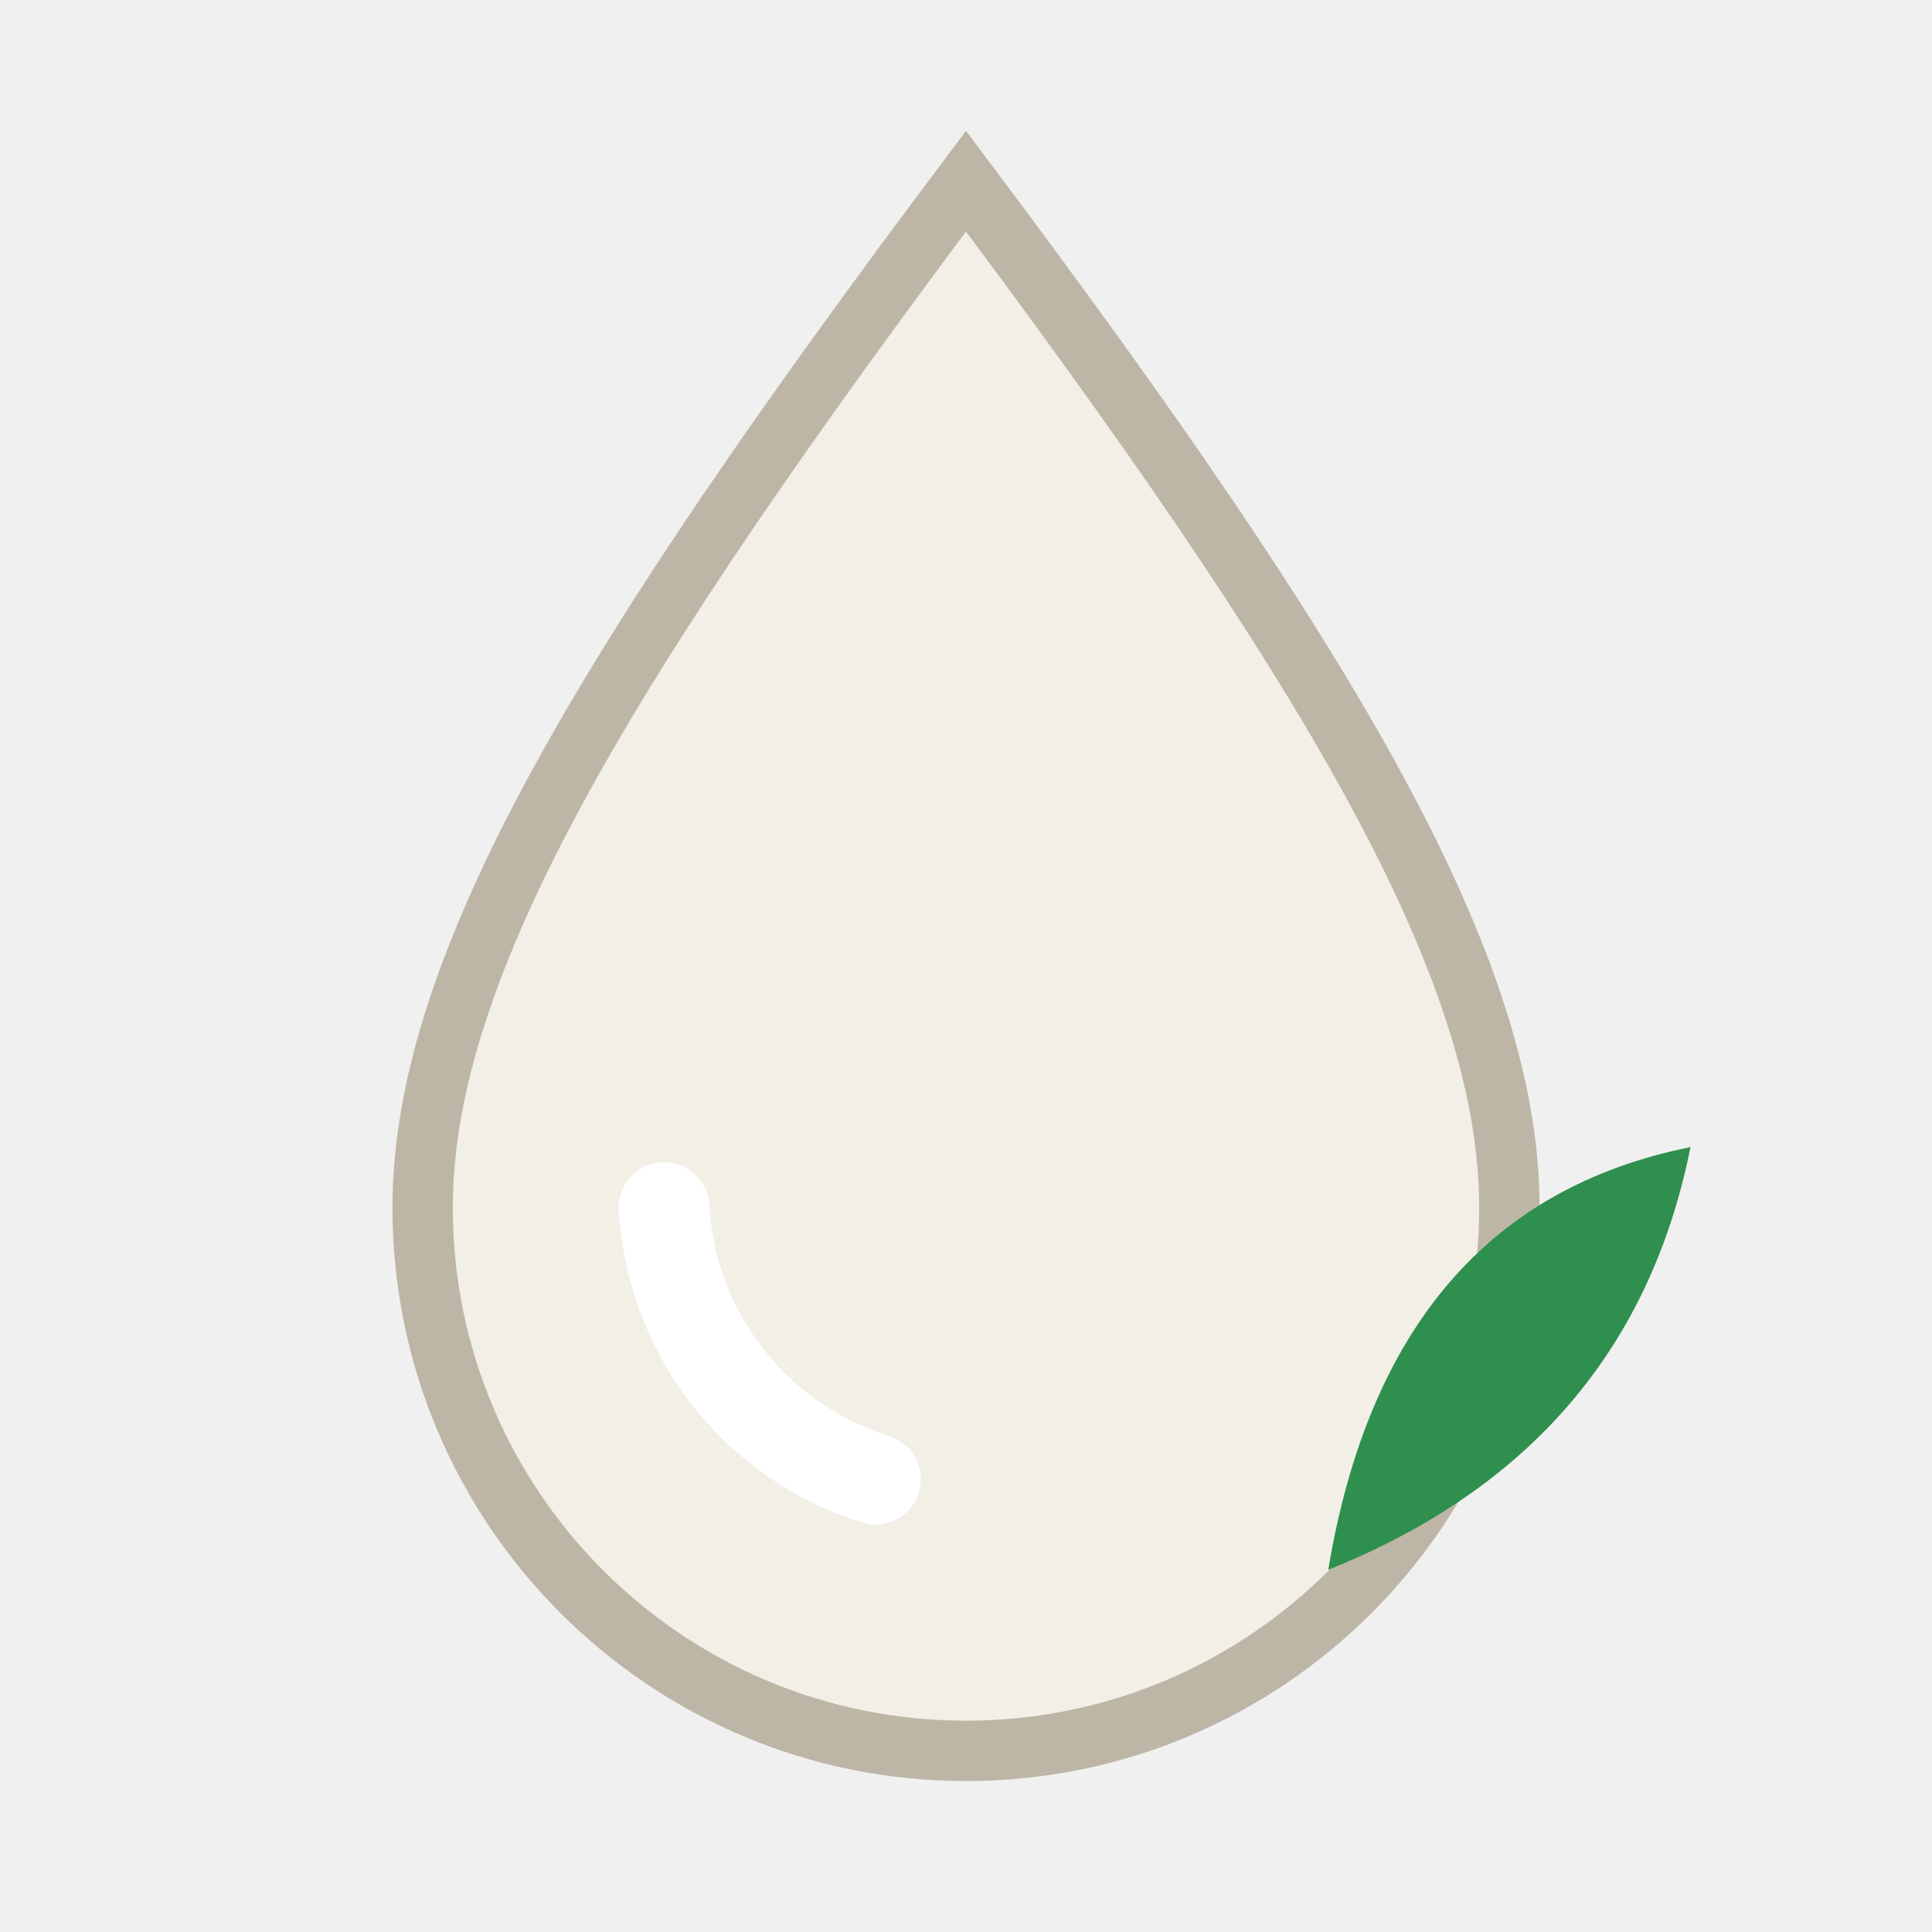
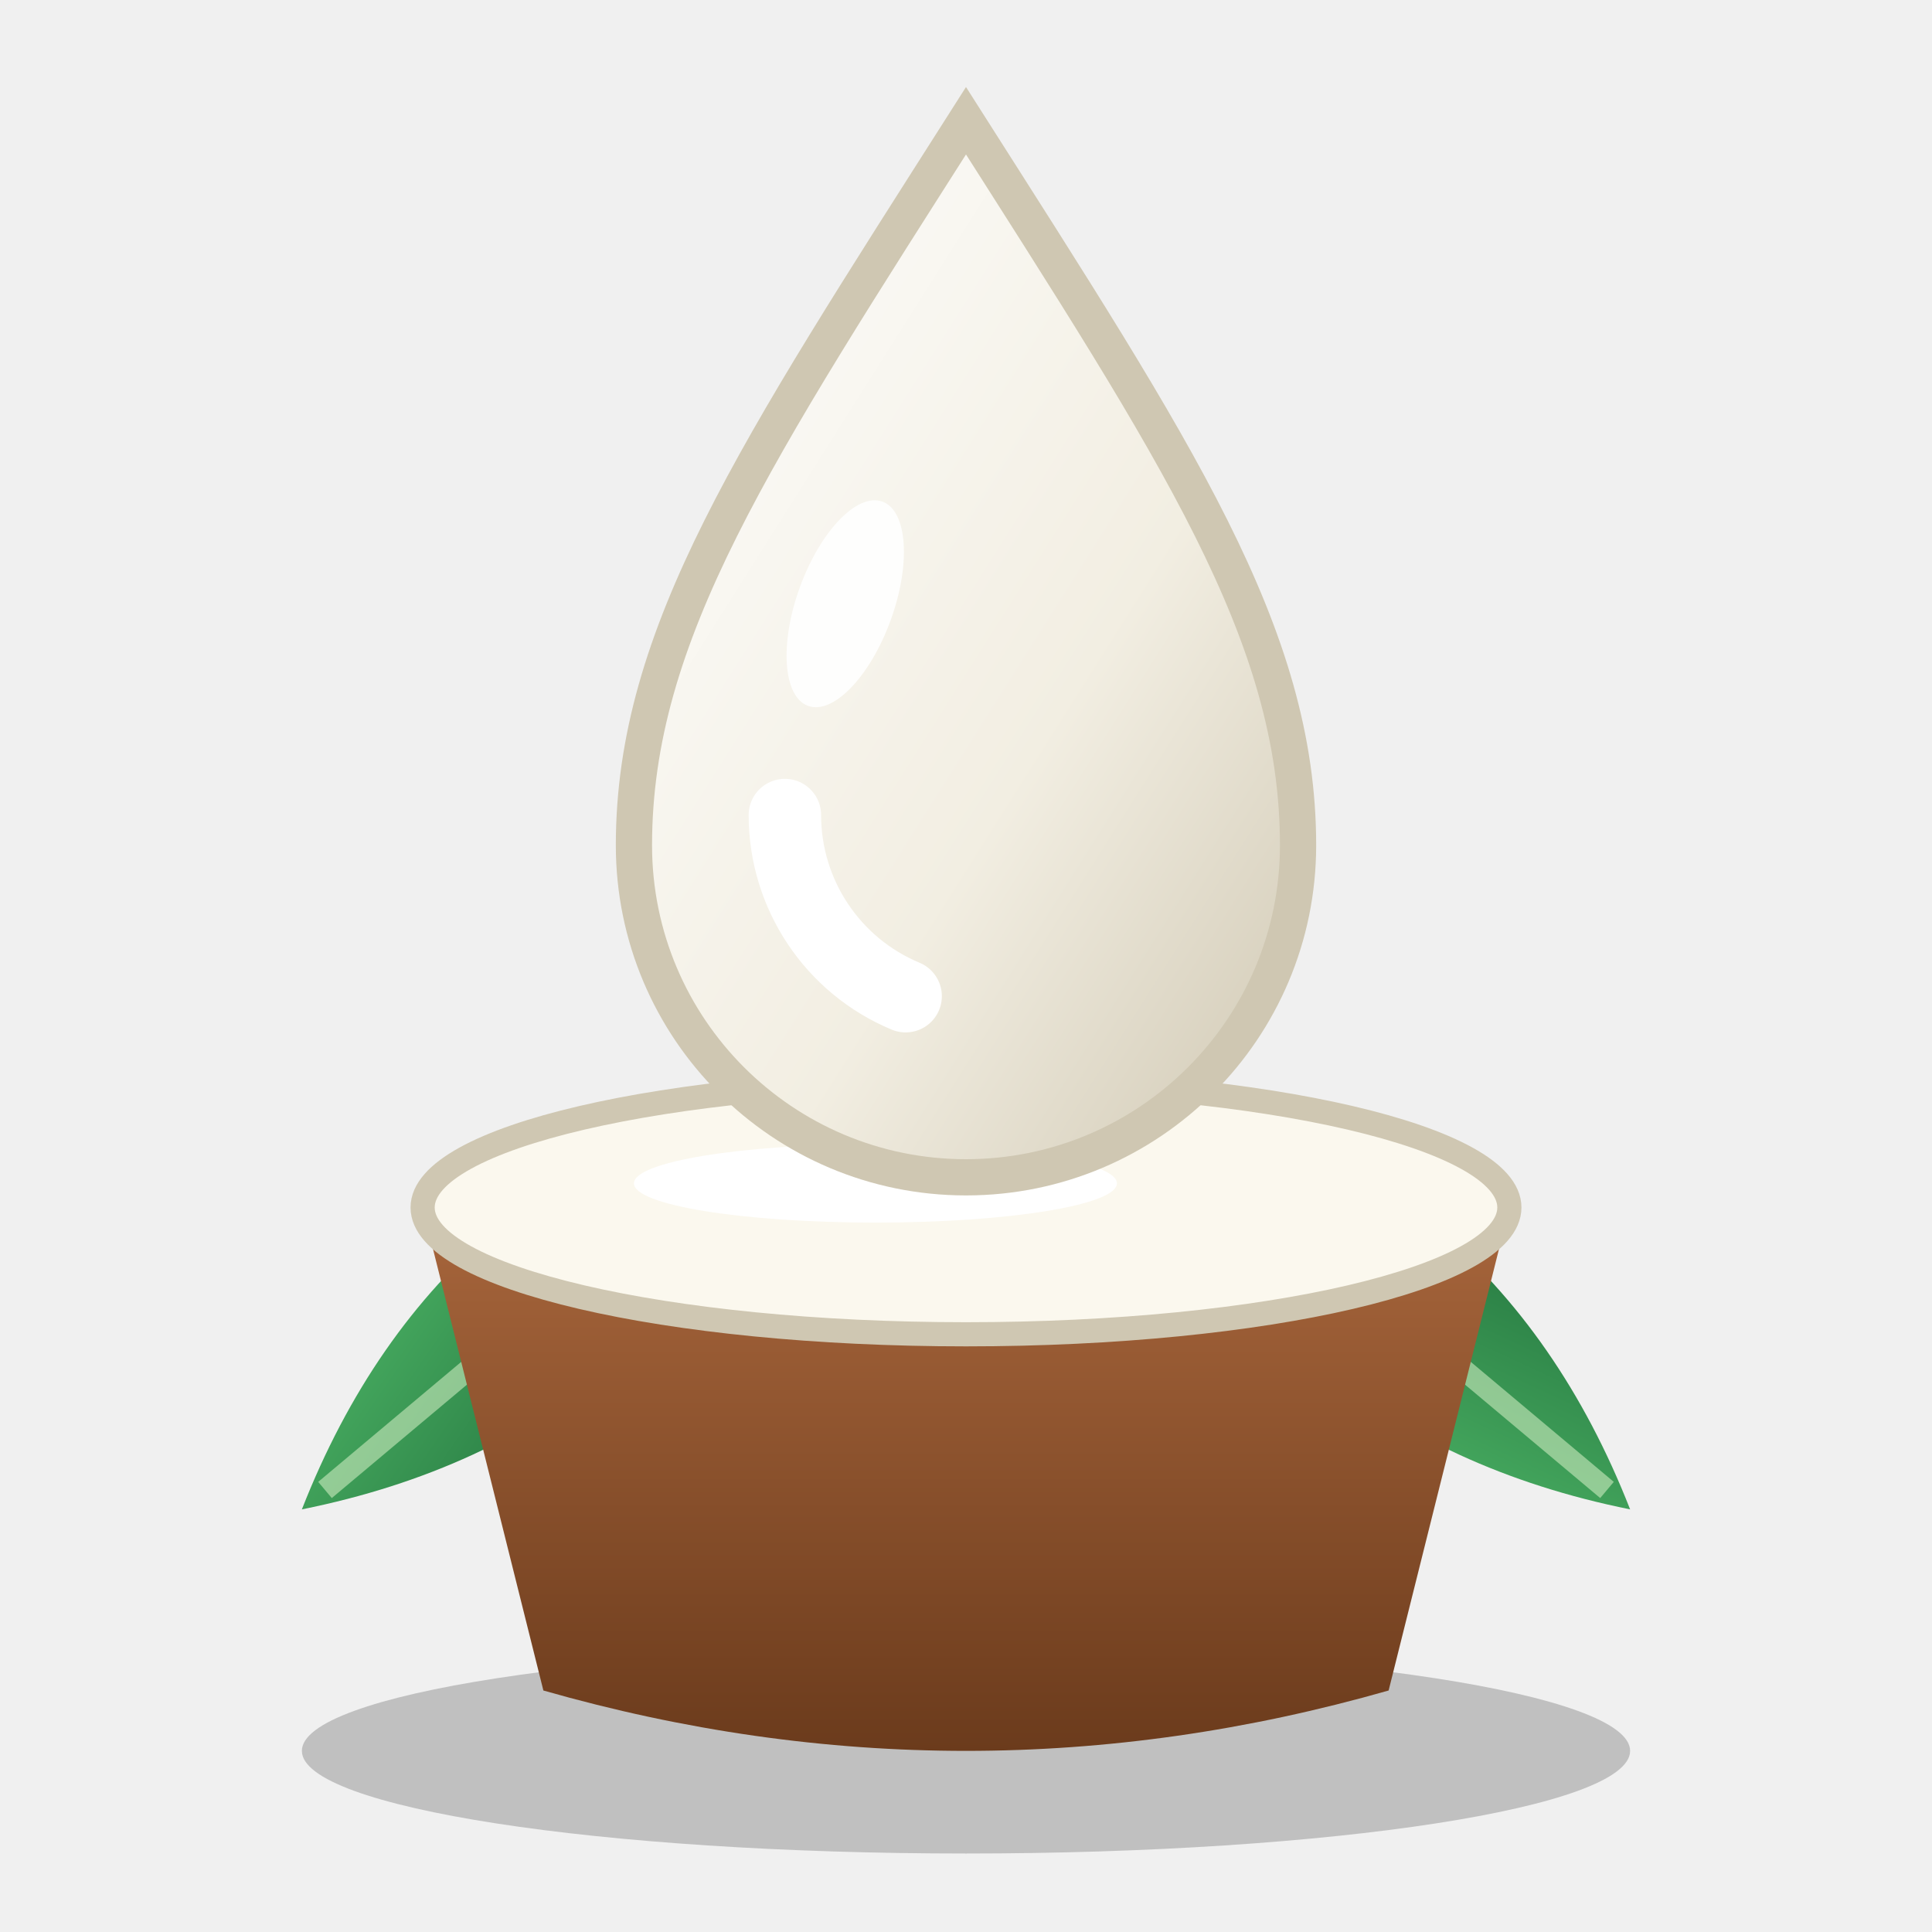
<svg xmlns="http://www.w3.org/2000/svg" viewBox="0 0 64 64" width="64" height="64">
-   <path d="M32 6C20 22 14 32 14 40a18 18 0 0 0 36 0C50 32 44 22 32 6Z" fill="#f2efe6" stroke="#bdb6a6" stroke-width="2" />
-   <path d="M22 40a10 10 0 0 0 7 9" stroke="#fff" stroke-width="3" fill="none" stroke-linecap="round" />
-   <path d="M44 52Q54 48 56 38Q46 40 44 52Z" fill="#2f8f4e" />
+   <defs>
+     <linearGradient id="dr" x1="0" y1="0" x2="1" y2="1">
+       <stop offset="0" stop-color="#ffffff" />
+       <stop offset="0.6" stop-color="#f2eee2" />
+       <stop offset="1" stop-color="#cfc7b2" />
+     </linearGradient>
+     <linearGradient id="cp" x1="0" y1="0" x2="0" y2="1">
+       <stop offset="0" stop-color="#a8663c" />
+       <stop offset="1" stop-color="#6b3b1c" />
+     </linearGradient>
+     <linearGradient id="lf" x1="0" y1="0" x2="1" y2="1">
+       <stop offset="0" stop-color="#4ab063" />
+       <stop offset="1" stop-color="#1f6d3a" />
+     </linearGradient>
+   </defs>
+   <ellipse cx="32" cy="58" rx="22" ry="3.4" fill="#000" opacity=".2" />
+   <g transform="translate(10.0 50.0) rotate(-40)">
+     <path d="M0 0Q11.0 -6.0 22.0 0Q11.0 6.0 0 0Z" fill="url(#lf)" />
+     <path d="M1 0H20.2" stroke="#d9f2c8" stroke-width=".7" opacity="0.55" fill="none" />
+   </g>
+   <g transform="translate(54.0 50.0) rotate(-140)">
+     <path d="M0 0Q11.0 -6.0 22.0 0Q11.0 6.0 0 0Z" fill="url(#lf)" />
+     <path d="M1 0H20.2" stroke="#d9f2c8" stroke-width=".7" opacity="0.55" fill="none" />
+   </g>
+   <path d="M14 40H50L46 56Q32 60 18 56Z" fill="url(#cp)" />
+   <path d="M14 40H50" stroke="#d9996a" stroke-width="1.6" />
+   <ellipse cx="32" cy="40" rx="18" ry="4.2" fill="#fbf8ee" stroke="#cfc7b2" stroke-width=".8" />
+   <ellipse cx="29" cy="39.2" rx="8" ry="1.3" fill="#fff" />
+   <path d="M32 4C25 15 21 21 21 28a11 11 0 0 0 22 0C43 21 39 15 32 4Z" fill="url(#dr)" stroke="#cfc7b2" stroke-width="1.2" />
+   <path d="M26 27a6.5 6.5 0 0 0 4 6" stroke="#fff" stroke-width="2.4" fill="none" stroke-linecap="round" />
+   <ellipse cx="28" cy="20" rx="1.6" ry="3.6" transform="rotate(20 28 20)" fill="#fff" opacity=".9" />
</svg>
